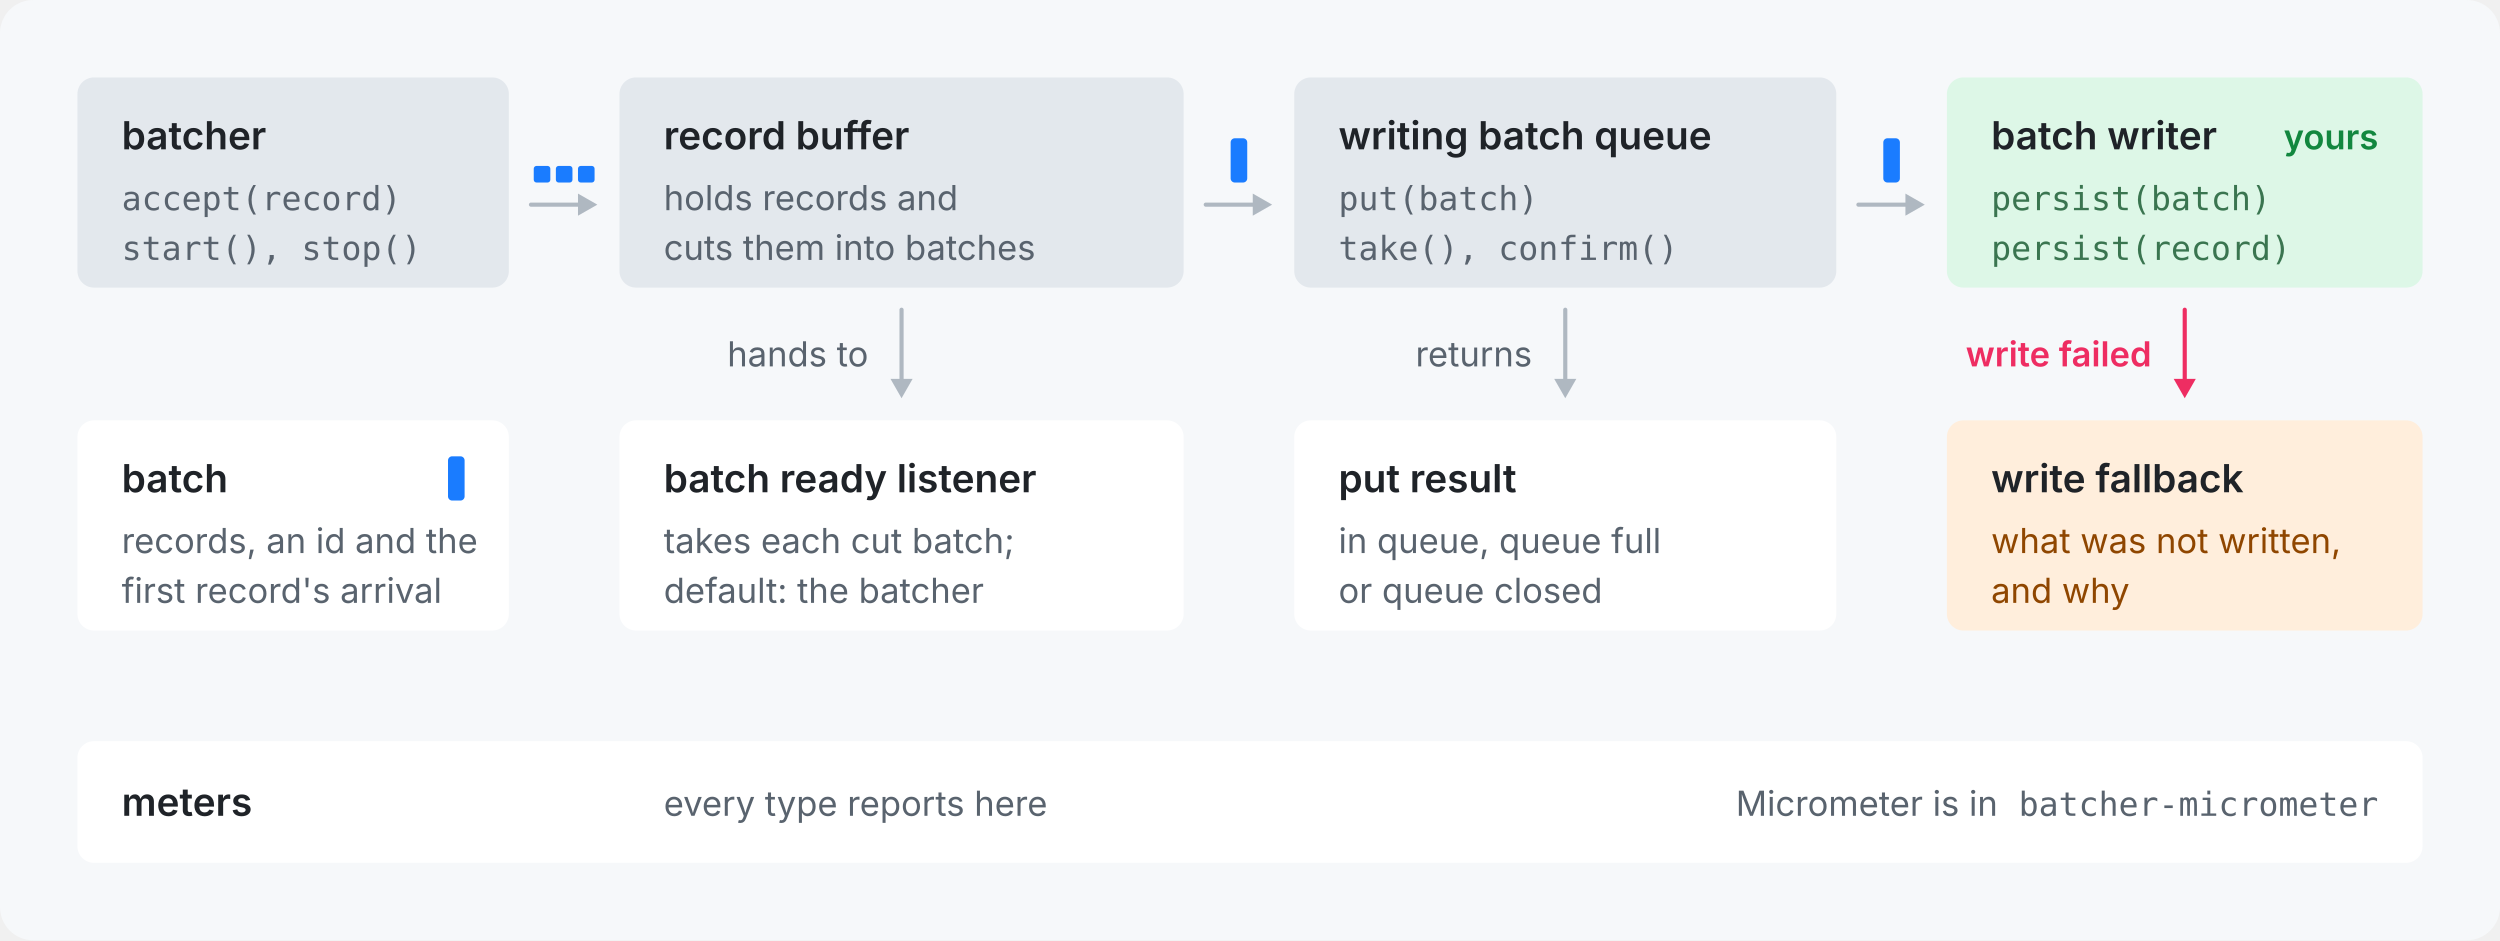
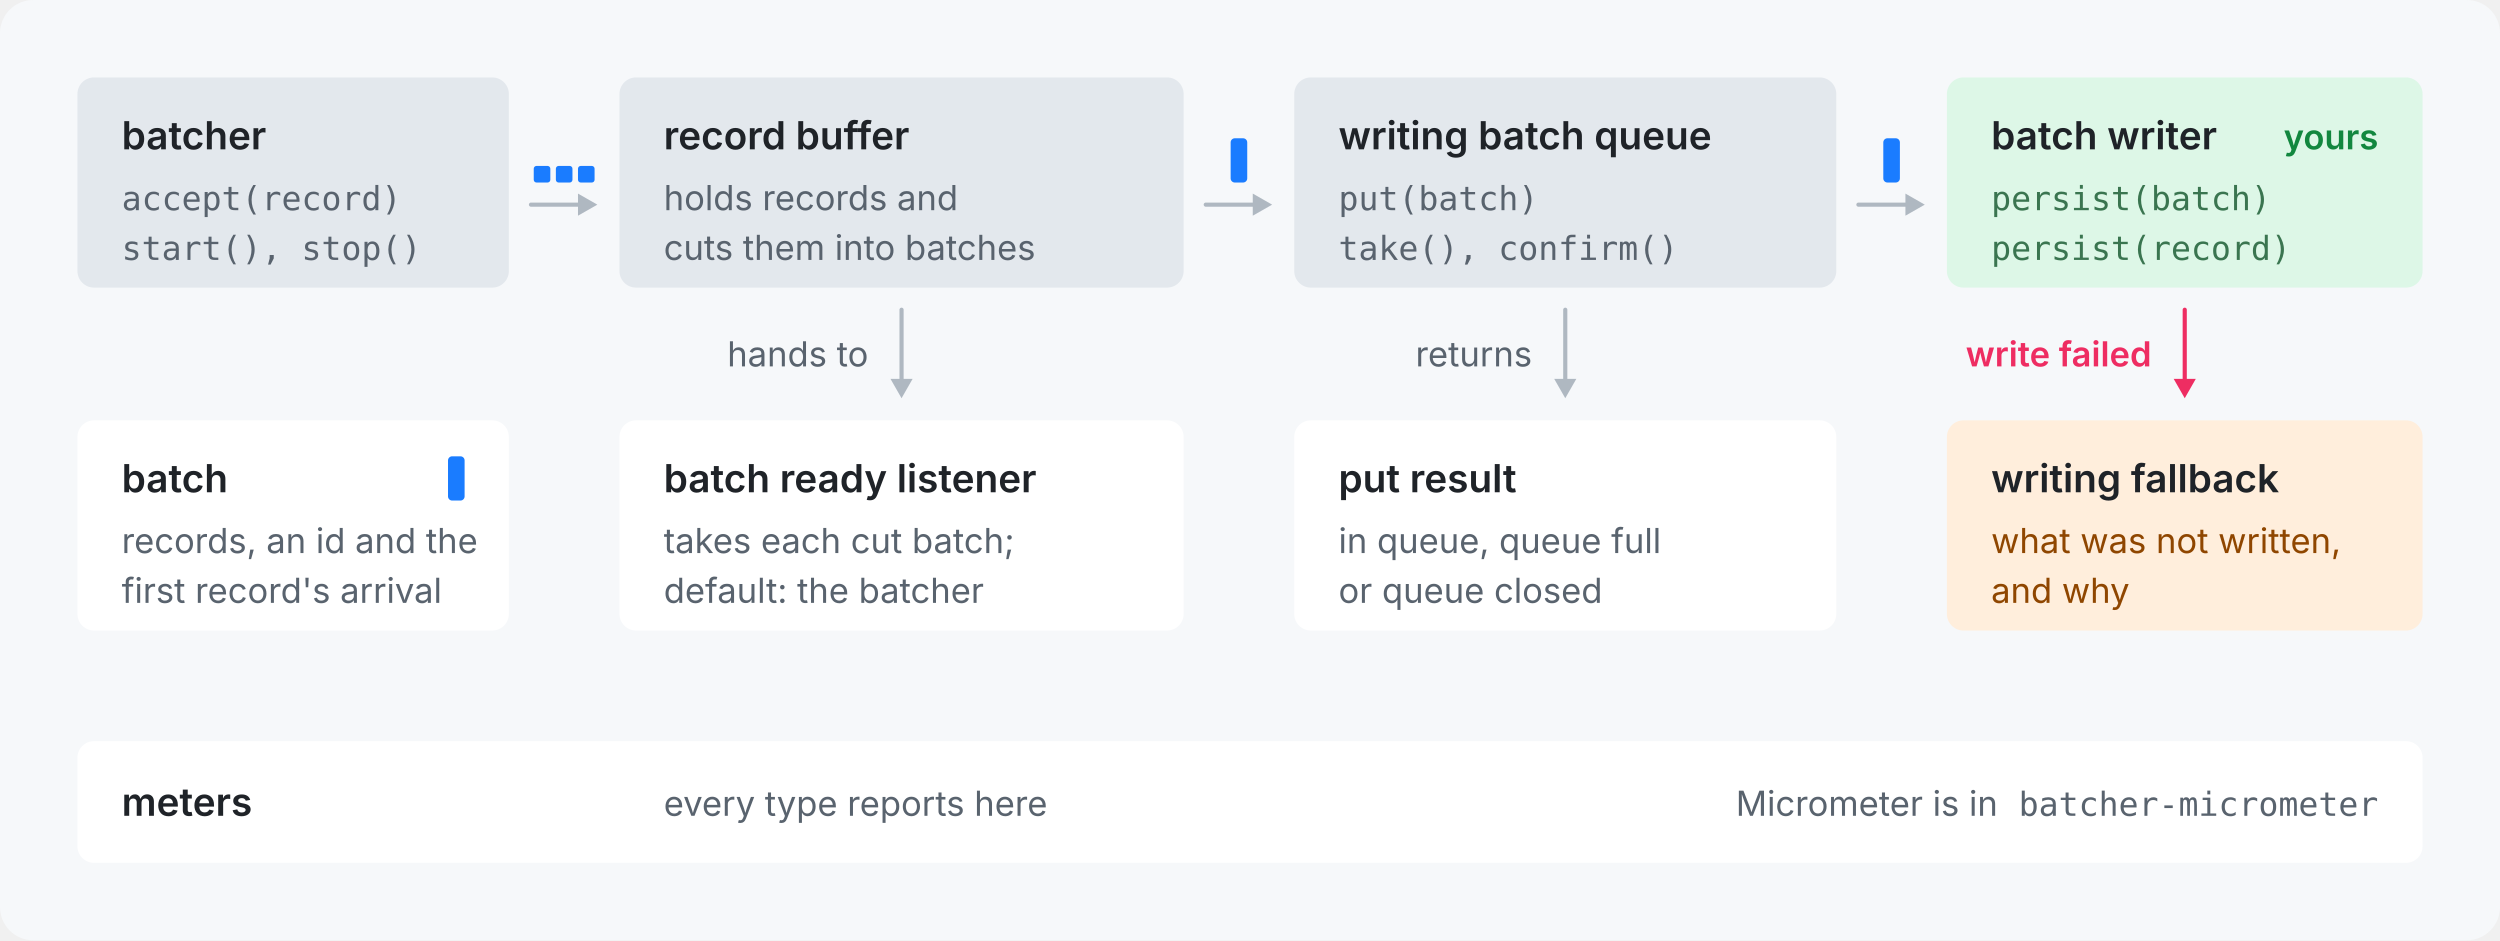
<svg xmlns="http://www.w3.org/2000/svg" viewBox="0 0 904 340" width="904" height="340" role="img">
  <rect width="904" height="340" rx="12" fill="#F6F8FA" />
  <g transform="translate(12,12)">
    <rect x="16.0" y="16.0" width="156.0" height="76.0" rx="6" fill="#E3E8ED" />
    <text x="32.0" y="42.0" font-family="-apple-system, BlinkMacSystemFont, 'Segoe UI', Inter, Helvetica, Arial, sans-serif" font-size="14" font-weight="600" fill="#1F2328" text-anchor="start">batcher</text>
    <text x="32.0" y="64.0" font-family="ui-monospace, SFMono-Regular, 'SF Mono', Menlo, Consolas, monospace" font-size="12" font-weight="400" fill="#59636E" text-anchor="start">accept(record)</text>
    <text x="32.0" y="82.0" font-family="ui-monospace, SFMono-Regular, 'SF Mono', Menlo, Consolas, monospace" font-size="12" font-weight="400" fill="#59636E" text-anchor="start">start(), stop()</text>
    <rect x="212.0" y="16.0" width="204.0" height="76.0" rx="6" fill="#E3E8ED" />
    <text x="228.0" y="42.0" font-family="-apple-system, BlinkMacSystemFont, 'Segoe UI', Inter, Helvetica, Arial, sans-serif" font-size="14" font-weight="600" fill="#1F2328" text-anchor="start">record buffer</text>
    <text x="228.0" y="64.0" font-family="-apple-system, BlinkMacSystemFont, 'Segoe UI', Inter, Helvetica, Arial, sans-serif" font-size="12.5" font-weight="400" fill="#59636E" text-anchor="start">holds records and</text>
    <text x="228.0" y="82.0" font-family="-apple-system, BlinkMacSystemFont, 'Segoe UI', Inter, Helvetica, Arial, sans-serif" font-size="12.5" font-weight="400" fill="#59636E" text-anchor="start">cuts them into batches</text>
    <rect x="456.0" y="16.0" width="196.0" height="76.0" rx="6" fill="#E3E8ED" />
    <text x="472.0" y="42.0" font-family="-apple-system, BlinkMacSystemFont, 'Segoe UI', Inter, Helvetica, Arial, sans-serif" font-size="14" font-weight="600" fill="#1F2328" text-anchor="start">writing batch queue</text>
    <text x="472.0" y="64.0" font-family="ui-monospace, SFMono-Regular, 'SF Mono', Menlo, Consolas, monospace" font-size="12" font-weight="400" fill="#59636E" text-anchor="start">put(batch)</text>
    <text x="472.0" y="82.0" font-family="ui-monospace, SFMono-Regular, 'SF Mono', Menlo, Consolas, monospace" font-size="12" font-weight="400" fill="#59636E" text-anchor="start">take(), confirm()</text>
    <rect x="692.0" y="16.0" width="172.0" height="76.0" rx="6" fill="#DDF7E7" />
    <text x="708.0" y="42.0" font-family="-apple-system, BlinkMacSystemFont, 'Segoe UI', Inter, Helvetica, Arial, sans-serif" font-size="14" font-weight="600" fill="#1F2328" text-anchor="start">batch writer</text>
    <text x="848.0" y="42.0" font-family="-apple-system, BlinkMacSystemFont, 'Segoe UI', Inter, Helvetica, Arial, sans-serif" font-size="12.5" font-weight="600" fill="#12873F" text-anchor="end">yours</text>
    <text x="708.0" y="64.0" font-family="ui-monospace, SFMono-Regular, 'SF Mono', Menlo, Consolas, monospace" font-size="12" font-weight="400" fill="#3A7550" text-anchor="start">persist(batch)</text>
    <text x="708.0" y="82.0" font-family="ui-monospace, SFMono-Regular, 'SF Mono', Menlo, Consolas, monospace" font-size="12" font-weight="400" fill="#3A7550" text-anchor="start">persist(record)</text>
    <rect x="16.0" y="140.0" width="156.0" height="76.0" rx="6" fill="#FFFFFF" />
    <text x="32.0" y="166.0" font-family="-apple-system, BlinkMacSystemFont, 'Segoe UI', Inter, Helvetica, Arial, sans-serif" font-size="14" font-weight="600" fill="#1F2328" text-anchor="start">batch</text>
    <text x="32.0" y="188.0" font-family="-apple-system, BlinkMacSystemFont, 'Segoe UI', Inter, Helvetica, Arial, sans-serif" font-size="12.5" font-weight="400" fill="#59636E" text-anchor="start">records, an id and the</text>
    <text x="32.0" y="206.0" font-family="-apple-system, BlinkMacSystemFont, 'Segoe UI', Inter, Helvetica, Arial, sans-serif" font-size="12.5" font-weight="400" fill="#59636E" text-anchor="start">first record's arrival</text>
    <rect x="150.0" y="153.0" width="6.0" height="16.0" rx="1.5" fill="#1A7CFF" />
    <rect x="212.0" y="140.0" width="204.0" height="76.0" rx="6" fill="#FFFFFF" />
    <text x="228.0" y="166.0" font-family="-apple-system, BlinkMacSystemFont, 'Segoe UI', Inter, Helvetica, Arial, sans-serif" font-size="14" font-weight="600" fill="#1F2328" text-anchor="start">batch ready listener</text>
    <text x="228.0" y="188.0" font-family="-apple-system, BlinkMacSystemFont, 'Segoe UI', Inter, Helvetica, Arial, sans-serif" font-size="12.5" font-weight="400" fill="#59636E" text-anchor="start">takes each cut batch;</text>
    <text x="228.0" y="206.0" font-family="-apple-system, BlinkMacSystemFont, 'Segoe UI', Inter, Helvetica, Arial, sans-serif" font-size="12.5" font-weight="400" fill="#59636E" text-anchor="start">default: the batcher</text>
    <rect x="456.0" y="140.0" width="196.0" height="76.0" rx="6" fill="#FFFFFF" />
    <text x="472.0" y="166.0" font-family="-apple-system, BlinkMacSystemFont, 'Segoe UI', Inter, Helvetica, Arial, sans-serif" font-size="14" font-weight="600" fill="#1F2328" text-anchor="start">put result</text>
    <text x="472.0" y="188.0" font-family="-apple-system, BlinkMacSystemFont, 'Segoe UI', Inter, Helvetica, Arial, sans-serif" font-size="12.5" font-weight="400" fill="#59636E" text-anchor="start">in queue, queue full</text>
    <text x="472.0" y="206.0" font-family="-apple-system, BlinkMacSystemFont, 'Segoe UI', Inter, Helvetica, Arial, sans-serif" font-size="12.5" font-weight="400" fill="#59636E" text-anchor="start">or queue closed</text>
    <rect x="692.0" y="140.0" width="172.0" height="76.0" rx="6" fill="#FFEEDC" />
-     <text x="708.0" y="166.0" font-family="-apple-system, BlinkMacSystemFont, 'Segoe UI', Inter, Helvetica, Arial, sans-serif" font-size="14" font-weight="600" fill="#1F2328" text-anchor="start">write fallback</text>
+     <text x="708.0" y="166.0" font-family="-apple-system, BlinkMacSystemFont, 'Segoe UI', Inter, Helvetica, Arial, sans-serif" font-size="14" font-weight="600" fill="#1F2328" text-anchor="start">writing fallback</text>
    <text x="708.0" y="188.0" font-family="-apple-system, BlinkMacSystemFont, 'Segoe UI', Inter, Helvetica, Arial, sans-serif" font-size="12.5" font-weight="400" fill="#8F4600" text-anchor="start">what was not written,</text>
    <text x="708.0" y="206.0" font-family="-apple-system, BlinkMacSystemFont, 'Segoe UI', Inter, Helvetica, Arial, sans-serif" font-size="12.5" font-weight="400" fill="#8F4600" text-anchor="start">and why</text>
    <path d="M180,62.0 L198,62.0" stroke="#AFB8C1" stroke-width="1.5" fill="none" stroke-linecap="round" stroke-linejoin="round" />
    <path d="M197,58.0 L204,62.0 L197,66.0 Z" fill="#AFB8C1" />
    <rect x="181.0" y="48.0" width="6.0" height="6.0" rx="1" fill="#1A7CFF" />
    <rect x="189.0" y="48.0" width="6.0" height="6.0" rx="1" fill="#1A7CFF" />
    <rect x="197.0" y="48.0" width="6.0" height="6.0" rx="1" fill="#1A7CFF" />
    <path d="M424,62.0 L442,62.0" stroke="#AFB8C1" stroke-width="1.5" fill="none" stroke-linecap="round" stroke-linejoin="round" />
    <path d="M441,58.0 L448,62.0 L441,66.0 Z" fill="#AFB8C1" />
    <rect x="433.0" y="38.0" width="6.0" height="16.0" rx="1.5" fill="#1A7CFF" />
    <path d="M660,62.0 L678,62.0" stroke="#AFB8C1" stroke-width="1.5" fill="none" stroke-linecap="round" stroke-linejoin="round" />
    <path d="M677,58.0 L684,62.0 L677,66.0 Z" fill="#AFB8C1" />
    <rect x="669.0" y="38.0" width="6.0" height="16.0" rx="1.5" fill="#1A7CFF" />
    <path d="M314.0,100 L314.0,126" stroke="#AFB8C1" stroke-width="1.5" fill="none" stroke-linecap="round" stroke-linejoin="round" />
    <path d="M310.0,125 L314.0,132 L318.0,125 Z" fill="#AFB8C1" />
    <text x="302.0" y="120.5" font-family="-apple-system, BlinkMacSystemFont, 'Segoe UI', Inter, Helvetica, Arial, sans-serif" font-size="12.5" font-weight="400" fill="#59636E" text-anchor="end">hands to</text>
    <path d="M554.0,100 L554.0,126" stroke="#AFB8C1" stroke-width="1.5" fill="none" stroke-linecap="round" stroke-linejoin="round" />
    <path d="M550.0,125 L554.0,132 L558.0,125 Z" fill="#AFB8C1" />
    <text x="542.0" y="120.5" font-family="-apple-system, BlinkMacSystemFont, 'Segoe UI', Inter, Helvetica, Arial, sans-serif" font-size="12.5" font-weight="400" fill="#59636E" text-anchor="end">returns</text>
    <path d="M778.0,100 L778.0,126" stroke="#EE2D62" stroke-width="1.5" fill="none" stroke-linecap="round" stroke-linejoin="round" />
    <path d="M774.0,125 L778.0,132 L782.0,125 Z" fill="#EE2D62" />
    <text x="766.0" y="120.5" font-family="-apple-system, BlinkMacSystemFont, 'Segoe UI', Inter, Helvetica, Arial, sans-serif" font-size="12.5" font-weight="600" fill="#EE2D62" text-anchor="end">write failed</text>
    <rect x="16.0" y="256.0" width="848.0" height="44.0" rx="6" fill="#FFFFFF" />
    <text x="32.0" y="283.0" font-family="-apple-system, BlinkMacSystemFont, 'Segoe UI', Inter, Helvetica, Arial, sans-serif" font-size="14" font-weight="600" fill="#1F2328" text-anchor="start">meters</text>
    <text x="228.0" y="283.0" font-family="-apple-system, BlinkMacSystemFont, 'Segoe UI', Inter, Helvetica, Arial, sans-serif" font-size="12.5" font-weight="400" fill="#59636E" text-anchor="start">every type reports here</text>
    <text x="848.0" y="283.0" font-family="ui-monospace, SFMono-Regular, 'SF Mono', Menlo, Consolas, monospace" font-size="12" font-weight="400" fill="#59636E" text-anchor="end">batcher-micrometer</text>
    <text x="710.4" y="283.0" font-family="-apple-system, BlinkMacSystemFont, 'Segoe UI', Inter, Helvetica, Arial, sans-serif" font-size="12.5" font-weight="400" fill="#59636E" text-anchor="end">Micrometer is in</text>
  </g>
</svg>
